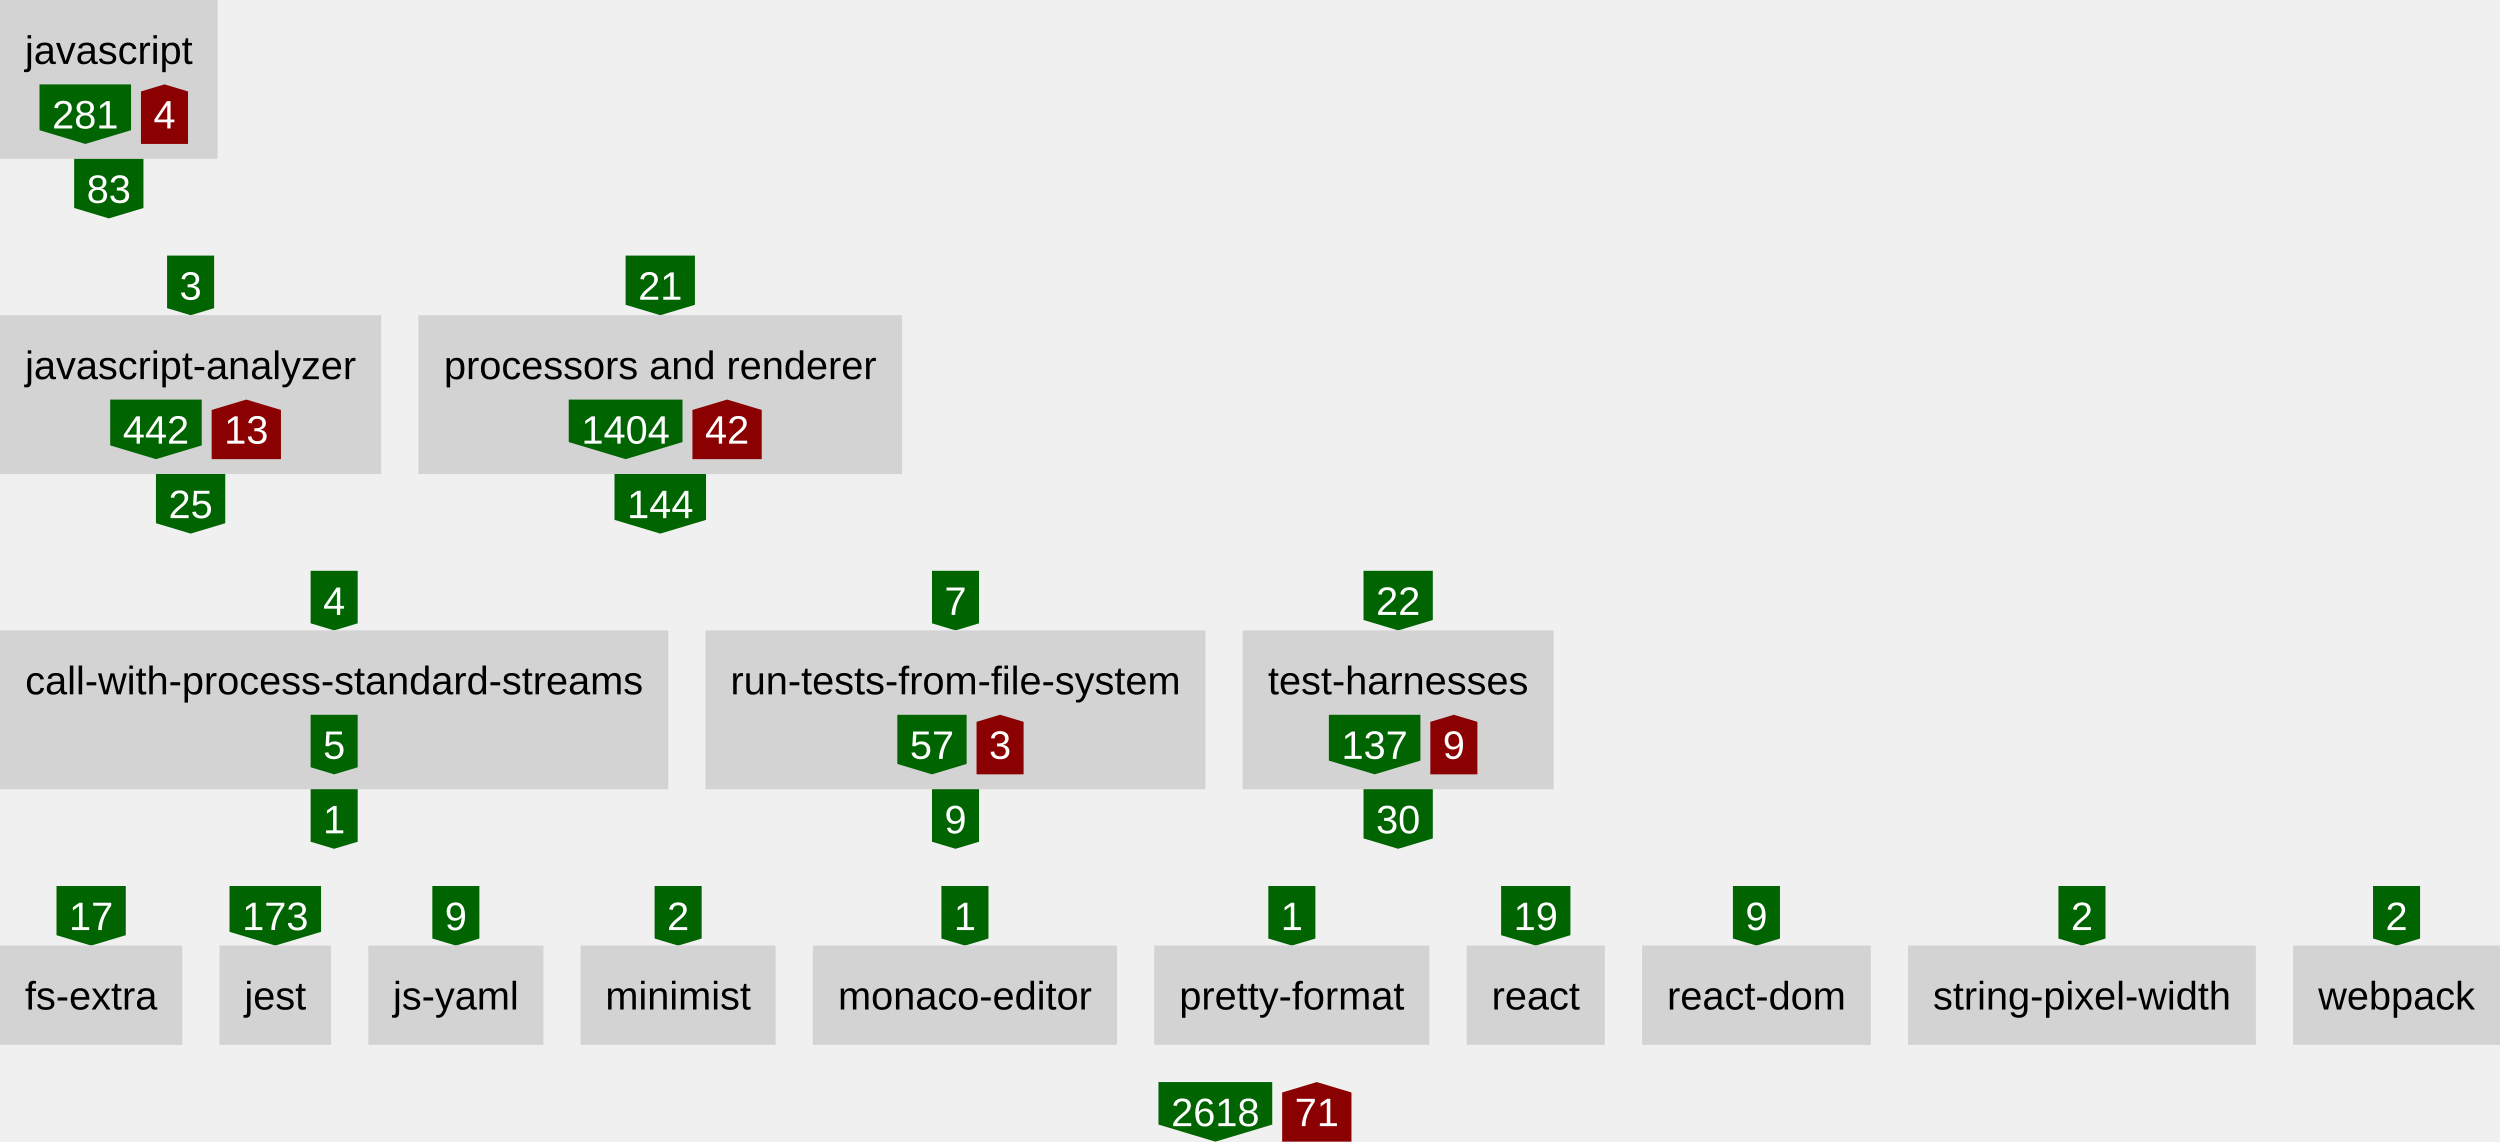
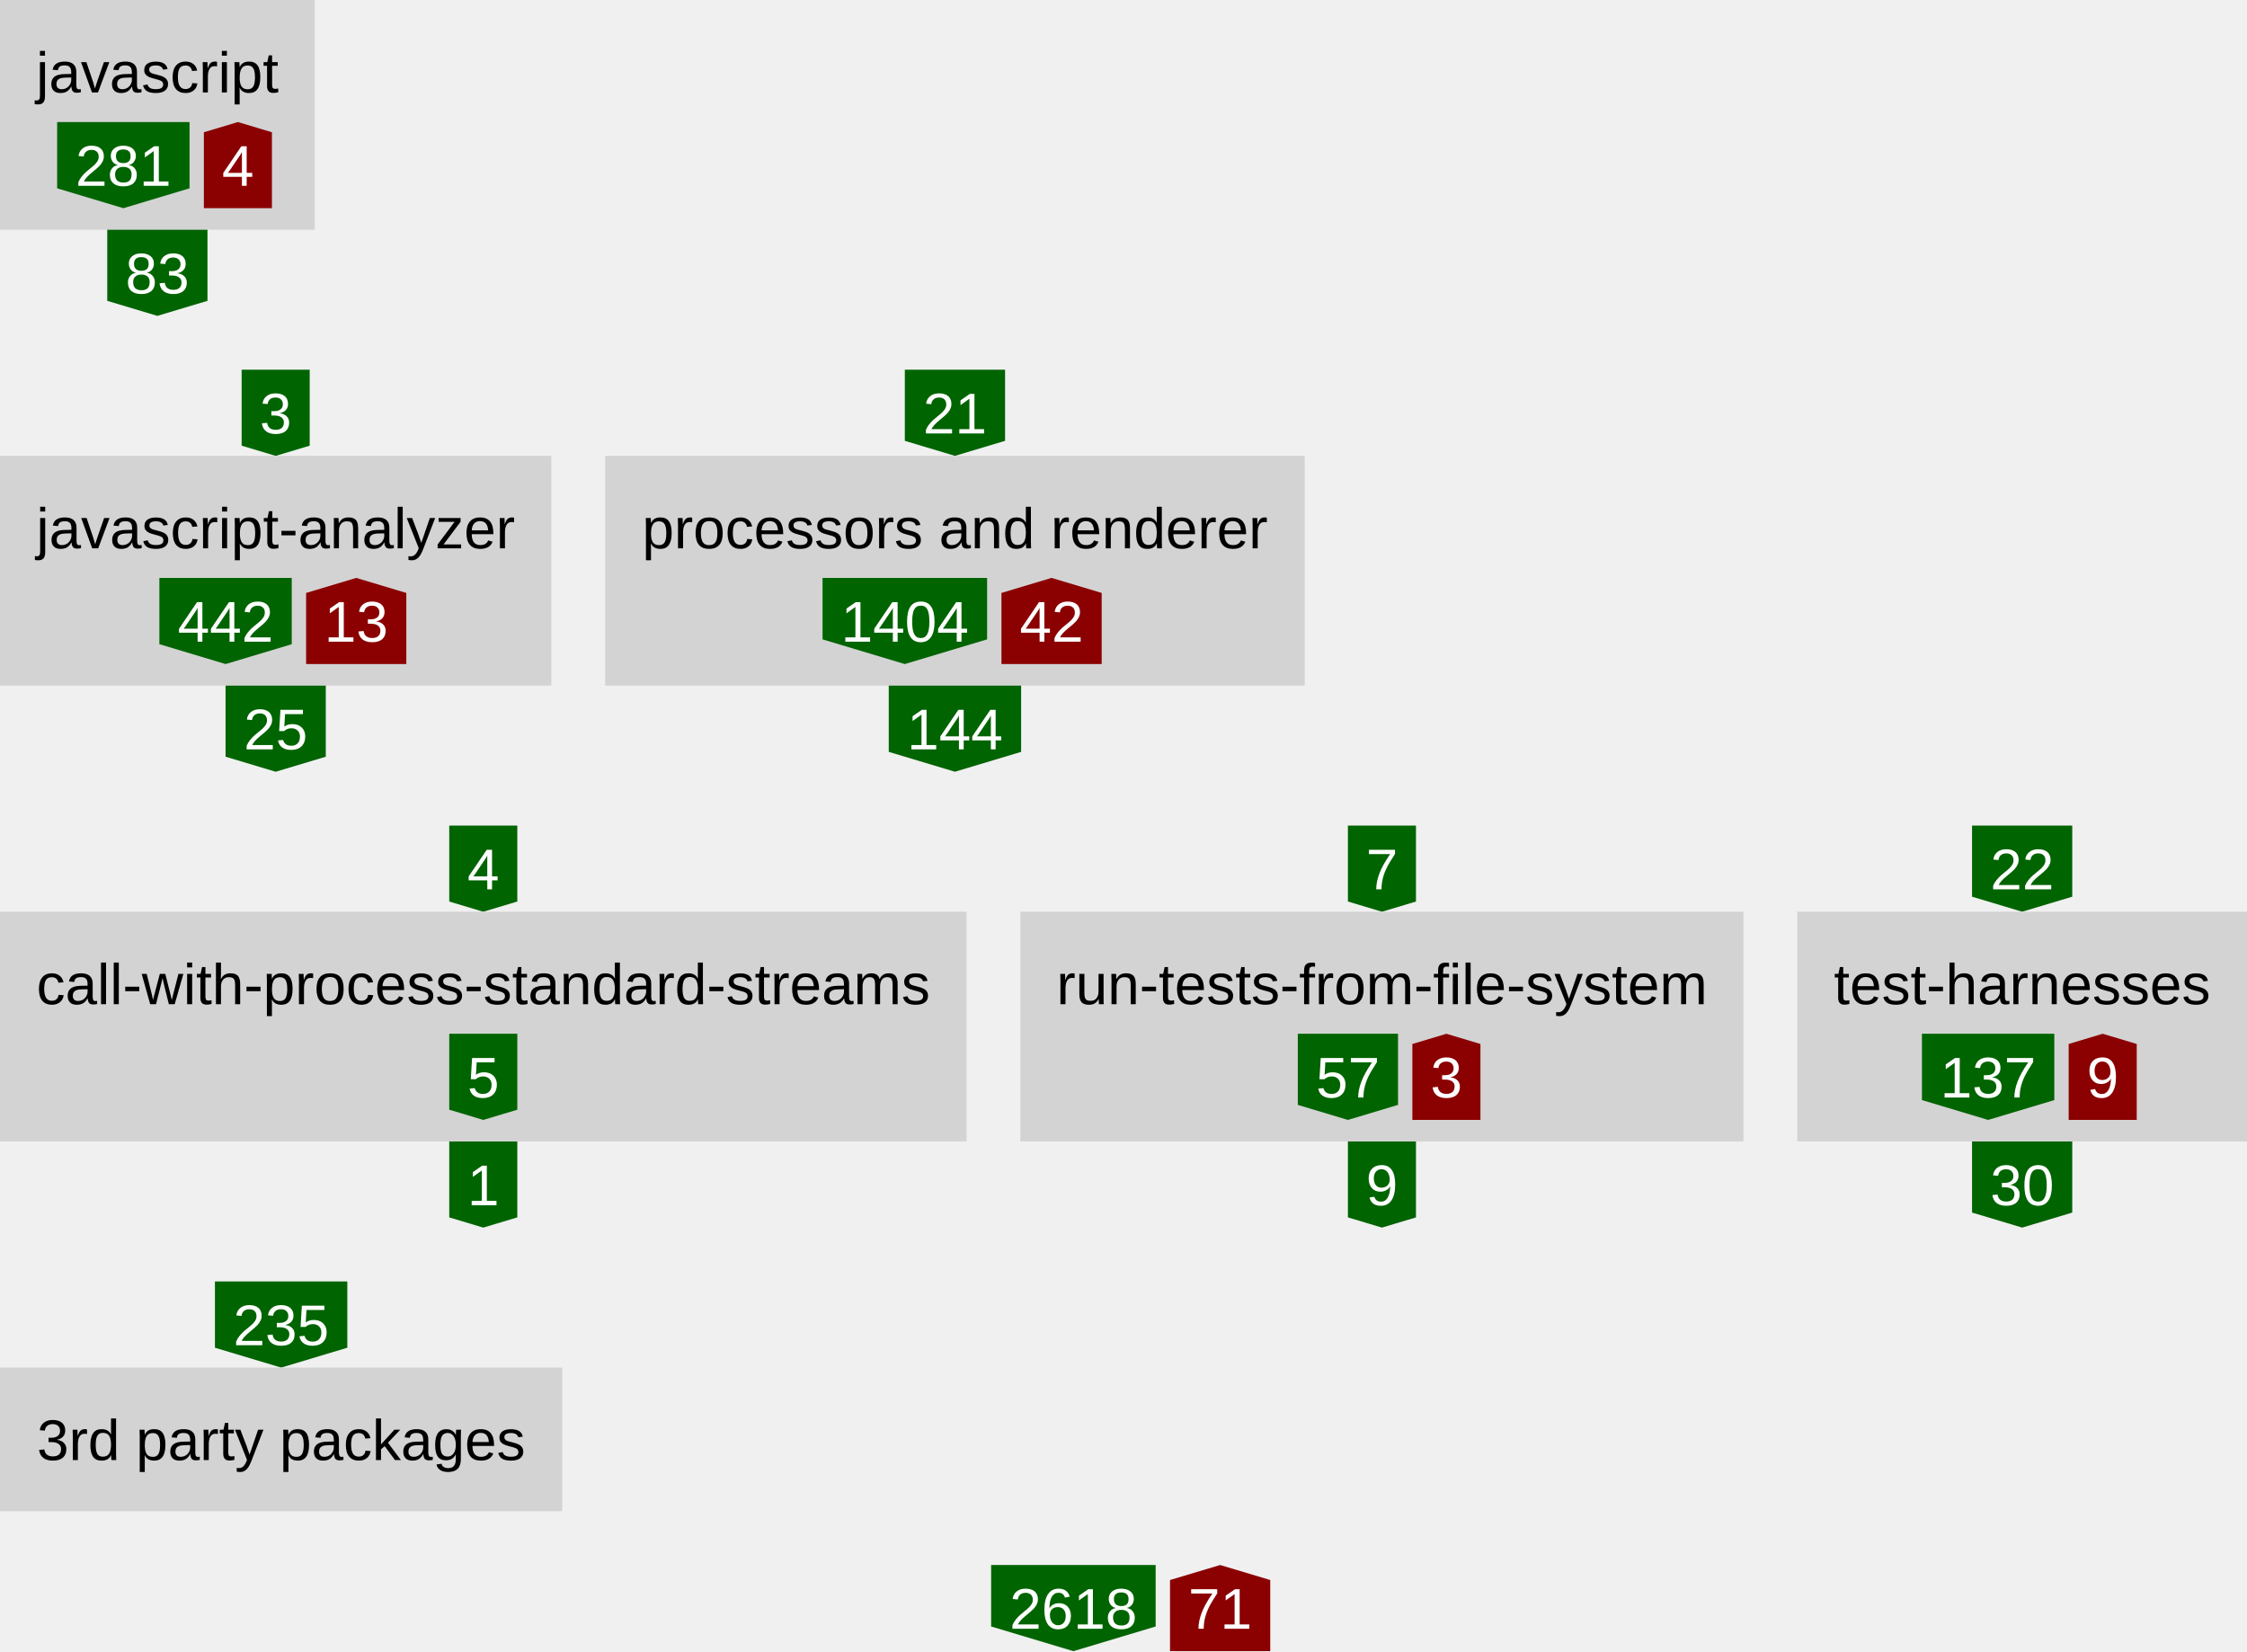
- <svg xmlns="http://www.w3.org/2000/svg" height="460" width="1007.32">
+ <svg xmlns="http://www.w3.org/2000/svg" height="460" width="626">
  <defs>
    <style type="text/css">text{font-family:arial;font-size:16px}g.anonymous&gt;text{font-style:italic}g.parent&gt;rect{fill:none;stroke:gray}g.item&gt;rect{fill:lightgray}g.item&gt;text{text-anchor:middle}g.dependency&gt;text{fill:white;text-anchor:middle}</style>
  </defs>
  <symbol id="down-arrow" preserveAspectRatio="xMidYMax slice" viewBox="0,0,1,1">
    <polygon fill="darkgreen" points="0,0.85 0,0 1,0 1,0.85 0.5,1" />
  </symbol>
  <symbol id="right-arrow" preserveAspectRatio="xMaxYMid slice" viewBox="0,0,1,1">
    <polygon fill="darkred" points="0.85,0 0,0 0,1 0.85,1 1,0.5" />
  </symbol>
  <symbol id="up-arrow" preserveAspectRatio="xMidYMin slice" viewBox="0,0,1,1">
    <polygon fill="darkred" points="0,0.15 0,1 1,1 1,0.15 0.5,0" />
  </symbol>
  <g class="item">
    <rect height="64" width="87.68" />
    <text x="43.84" y="25.76">javascript</text>
    <g class="dependency">
      <use href="#down-arrow" height="24" width="36.88" x="15.92" y="34" />
      <text x="34.36" y="51.76">281</text>
    </g>
    <g class="dependency">
      <use href="#up-arrow" height="24" width="18.96" x="56.8" y="34" />
      <text x="66.28" y="51.76">4</text>
    </g>
  </g>
  <g class="dependency">
    <use href="#down-arrow" height="24" width="27.92" x="29.88" y="64" />
    <text x="43.84" y="81.76">83</text>
  </g>
  <g class="dependency">
    <use href="#down-arrow" height="24" width="18.96" x="67.32" y="103" />
    <text x="76.8" y="120.76">3</text>
  </g>
  <g class="item">
    <rect height="64" width="153.6" y="127" />
    <text x="76.8" y="152.76">javascript-analyzer</text>
    <g class="dependency">
      <use href="#down-arrow" height="24" width="36.88" x="44.4" y="161" />
      <text x="62.84" y="178.76">442</text>
    </g>
    <g class="dependency">
      <use href="#up-arrow" height="24" width="27.92" x="85.28" y="161" />
      <text x="99.24" y="178.76">13</text>
    </g>
  </g>
  <g class="dependency">
    <use href="#down-arrow" height="24" width="27.92" x="62.84" y="191" />
    <text x="76.8" y="208.76">25</text>
  </g>
  <g class="dependency">
    <use href="#down-arrow" height="24" width="27.92" x="252.08" y="103" />
    <text x="266.04" y="120.76">21</text>
  </g>
  <g class="item">
    <rect height="64" width="194.88" x="168.6" y="127" />
    <text x="266.04" y="152.76">processors and renderer</text>
    <g class="dependency">
      <use href="#down-arrow" height="24" width="45.84" x="229.16" y="161" />
      <text x="252.08" y="178.76">1404</text>
    </g>
    <g class="dependency">
      <use href="#up-arrow" height="24" width="27.92" x="279" y="161" />
      <text x="292.96" y="178.76">42</text>
    </g>
  </g>
  <g class="dependency">
    <use href="#down-arrow" height="24" width="36.88" x="247.6" y="191" />
    <text x="266.04" y="208.76">144</text>
  </g>
  <g class="dependency">
    <use href="#down-arrow" height="24" width="18.96" x="125.16" y="230" />
    <text x="134.64" y="247.76">4</text>
  </g>
  <g class="item">
    <rect height="64" width="269.28" y="254" />
    <text x="134.64" y="279.76">call-with-process-standard-streams</text>
    <g class="dependency">
      <use href="#down-arrow" height="24" width="18.96" x="125.16" y="288" />
      <text x="134.64" y="305.76">5</text>
    </g>
  </g>
  <g class="dependency">
    <use href="#down-arrow" height="24" width="18.96" x="125.16" y="318" />
    <text x="134.64" y="335.76">1</text>
  </g>
  <g class="dependency">
    <use href="#down-arrow" height="24" width="18.96" x="375.52" y="230" />
    <text x="385" y="247.76">7</text>
  </g>
  <g class="item">
    <rect height="64" width="201.44" x="284.28" y="254" />
    <text x="385" y="279.76">run-tests-from-file-system</text>
    <g class="dependency">
      <use href="#down-arrow" height="24" width="27.92" x="361.56" y="288" />
      <text x="375.52" y="305.76">57</text>
    </g>
    <g class="dependency">
      <use href="#up-arrow" height="24" width="18.96" x="393.48" y="288" />
      <text x="402.96" y="305.76">3</text>
    </g>
  </g>
  <g class="dependency">
    <use href="#down-arrow" height="24" width="18.96" x="375.52" y="318" />
    <text x="385" y="335.76">9</text>
  </g>
  <g class="dependency">
    <use href="#down-arrow" height="24" width="27.92" x="549.4" y="230" />
    <text x="563.36" y="247.76">22</text>
  </g>
  <g class="item">
    <rect height="64" width="125.28" x="500.72" y="254" />
    <text x="563.36" y="279.76">test-harnesses</text>
    <g class="dependency">
      <use href="#down-arrow" height="24" width="36.88" x="535.44" y="288" />
      <text x="553.88" y="305.76">137</text>
    </g>
    <g class="dependency">
      <use href="#up-arrow" height="24" width="18.96" x="576.32" y="288" />
      <text x="585.8" y="305.76">9</text>
    </g>
  </g>
  <g class="dependency">
    <use href="#down-arrow" height="24" width="27.92" x="549.4" y="318" />
    <text x="563.36" y="335.76">30</text>
  </g>
  <g class="dependency">
-     <use href="#down-arrow" height="24" width="27.92" x="22.76" y="357" />
-     <text x="36.72" y="374.76">17</text>
+     <use href="#down-arrow" height="24" width="36.88" x="59.88" y="357" />
+     <text x="78.32" y="374.76">235</text>
  </g>
  <g class="item">
-     <rect height="40" width="73.44" y="381" />
-     <text x="36.72" y="406.76">fs-extra</text>
+     <rect height="40" width="156.64" y="381" />
+     <text x="78.32" y="406.76">3rd party packages</text>
  </g>
  <g class="dependency">
-     <use href="#down-arrow" height="24" width="36.88" x="92.48" y="357" />
-     <text x="110.92" y="374.76">173</text>
-   </g>
-   <g class="item">
-     <rect height="40" width="44.96" x="88.44" y="381" />
-     <text x="110.92" y="406.76">jest</text>
+     <use href="#down-arrow" height="24" width="45.84" x="276.12" y="436" />
+     <text x="299.04" y="453.76">2618</text>
  </g>
  <g class="dependency">
-     <use href="#down-arrow" height="24" width="18.96" x="174.2" y="357" />
-     <text x="183.68" y="374.76">9</text>
-   </g>
-   <g class="item">
-     <rect height="40" width="70.56" x="148.4" y="381" />
-     <text x="183.68" y="406.76">js-yaml</text>
-   </g>
-   <g class="dependency">
-     <use href="#down-arrow" height="24" width="18.96" x="263.76" y="357" />
-     <text x="273.24" y="374.76">2</text>
-   </g>
-   <g class="item">
-     <rect height="40" width="78.56" x="233.96" y="381" />
-     <text x="273.24" y="406.76">minimist</text>
-   </g>
-   <g class="dependency">
-     <use href="#down-arrow" height="24" width="18.96" x="379.32" y="357" />
-     <text x="388.8" y="374.76">1</text>
-   </g>
-   <g class="item">
-     <rect height="40" width="122.56" x="327.52" y="381" />
-     <text x="388.8" y="406.76">monaco-editor</text>
-   </g>
-   <g class="dependency">
-     <use href="#down-arrow" height="24" width="18.96" x="511.04" y="357" />
-     <text x="520.52" y="374.76">1</text>
-   </g>
-   <g class="item">
-     <rect height="40" width="110.88" x="465.08" y="381" />
-     <text x="520.52" y="406.76">pretty-format</text>
-   </g>
-   <g class="dependency">
-     <use href="#down-arrow" height="24" width="27.92" x="604.84" y="357" />
-     <text x="618.8" y="374.76">19</text>
-   </g>
-   <g class="item">
-     <rect height="40" width="55.68" x="590.96" y="381" />
-     <text x="618.8" y="406.76">react</text>
-   </g>
-   <g class="dependency">
-     <use href="#down-arrow" height="24" width="18.96" x="698.24" y="357" />
-     <text x="707.72" y="374.76">9</text>
-   </g>
-   <g class="item">
-     <rect height="40" width="92.16" x="661.64" y="381" />
-     <text x="707.72" y="406.76">react-dom</text>
-   </g>
-   <g class="dependency">
-     <use href="#down-arrow" height="24" width="18.96" x="829.4" y="357" />
-     <text x="838.88" y="374.76">2</text>
-   </g>
-   <g class="item">
-     <rect height="40" width="140.16" x="768.8" y="381" />
-     <text x="838.88" y="406.76">string-pixel-width</text>
-   </g>
-   <g class="dependency">
-     <use href="#down-arrow" height="24" width="18.96" x="956.16" y="357" />
-     <text x="965.64" y="374.76">2</text>
-   </g>
-   <g class="item">
-     <rect height="40" width="83.36" x="923.96" y="381" />
-     <text x="965.64" y="406.76">webpack</text>
-   </g>
-   <g class="dependency">
-     <use href="#down-arrow" height="24" width="45.84" x="466.78" y="436" />
-     <text x="489.7" y="453.76">2618</text>
-   </g>
-   <g class="dependency">
-     <use href="#up-arrow" height="24" width="27.92" x="516.62" y="436" />
-     <text x="530.58" y="453.76">71</text>
+     <use href="#up-arrow" height="24" width="27.92" x="325.96" y="436" />
+     <text x="339.92" y="453.76">71</text>
  </g>
</svg>
